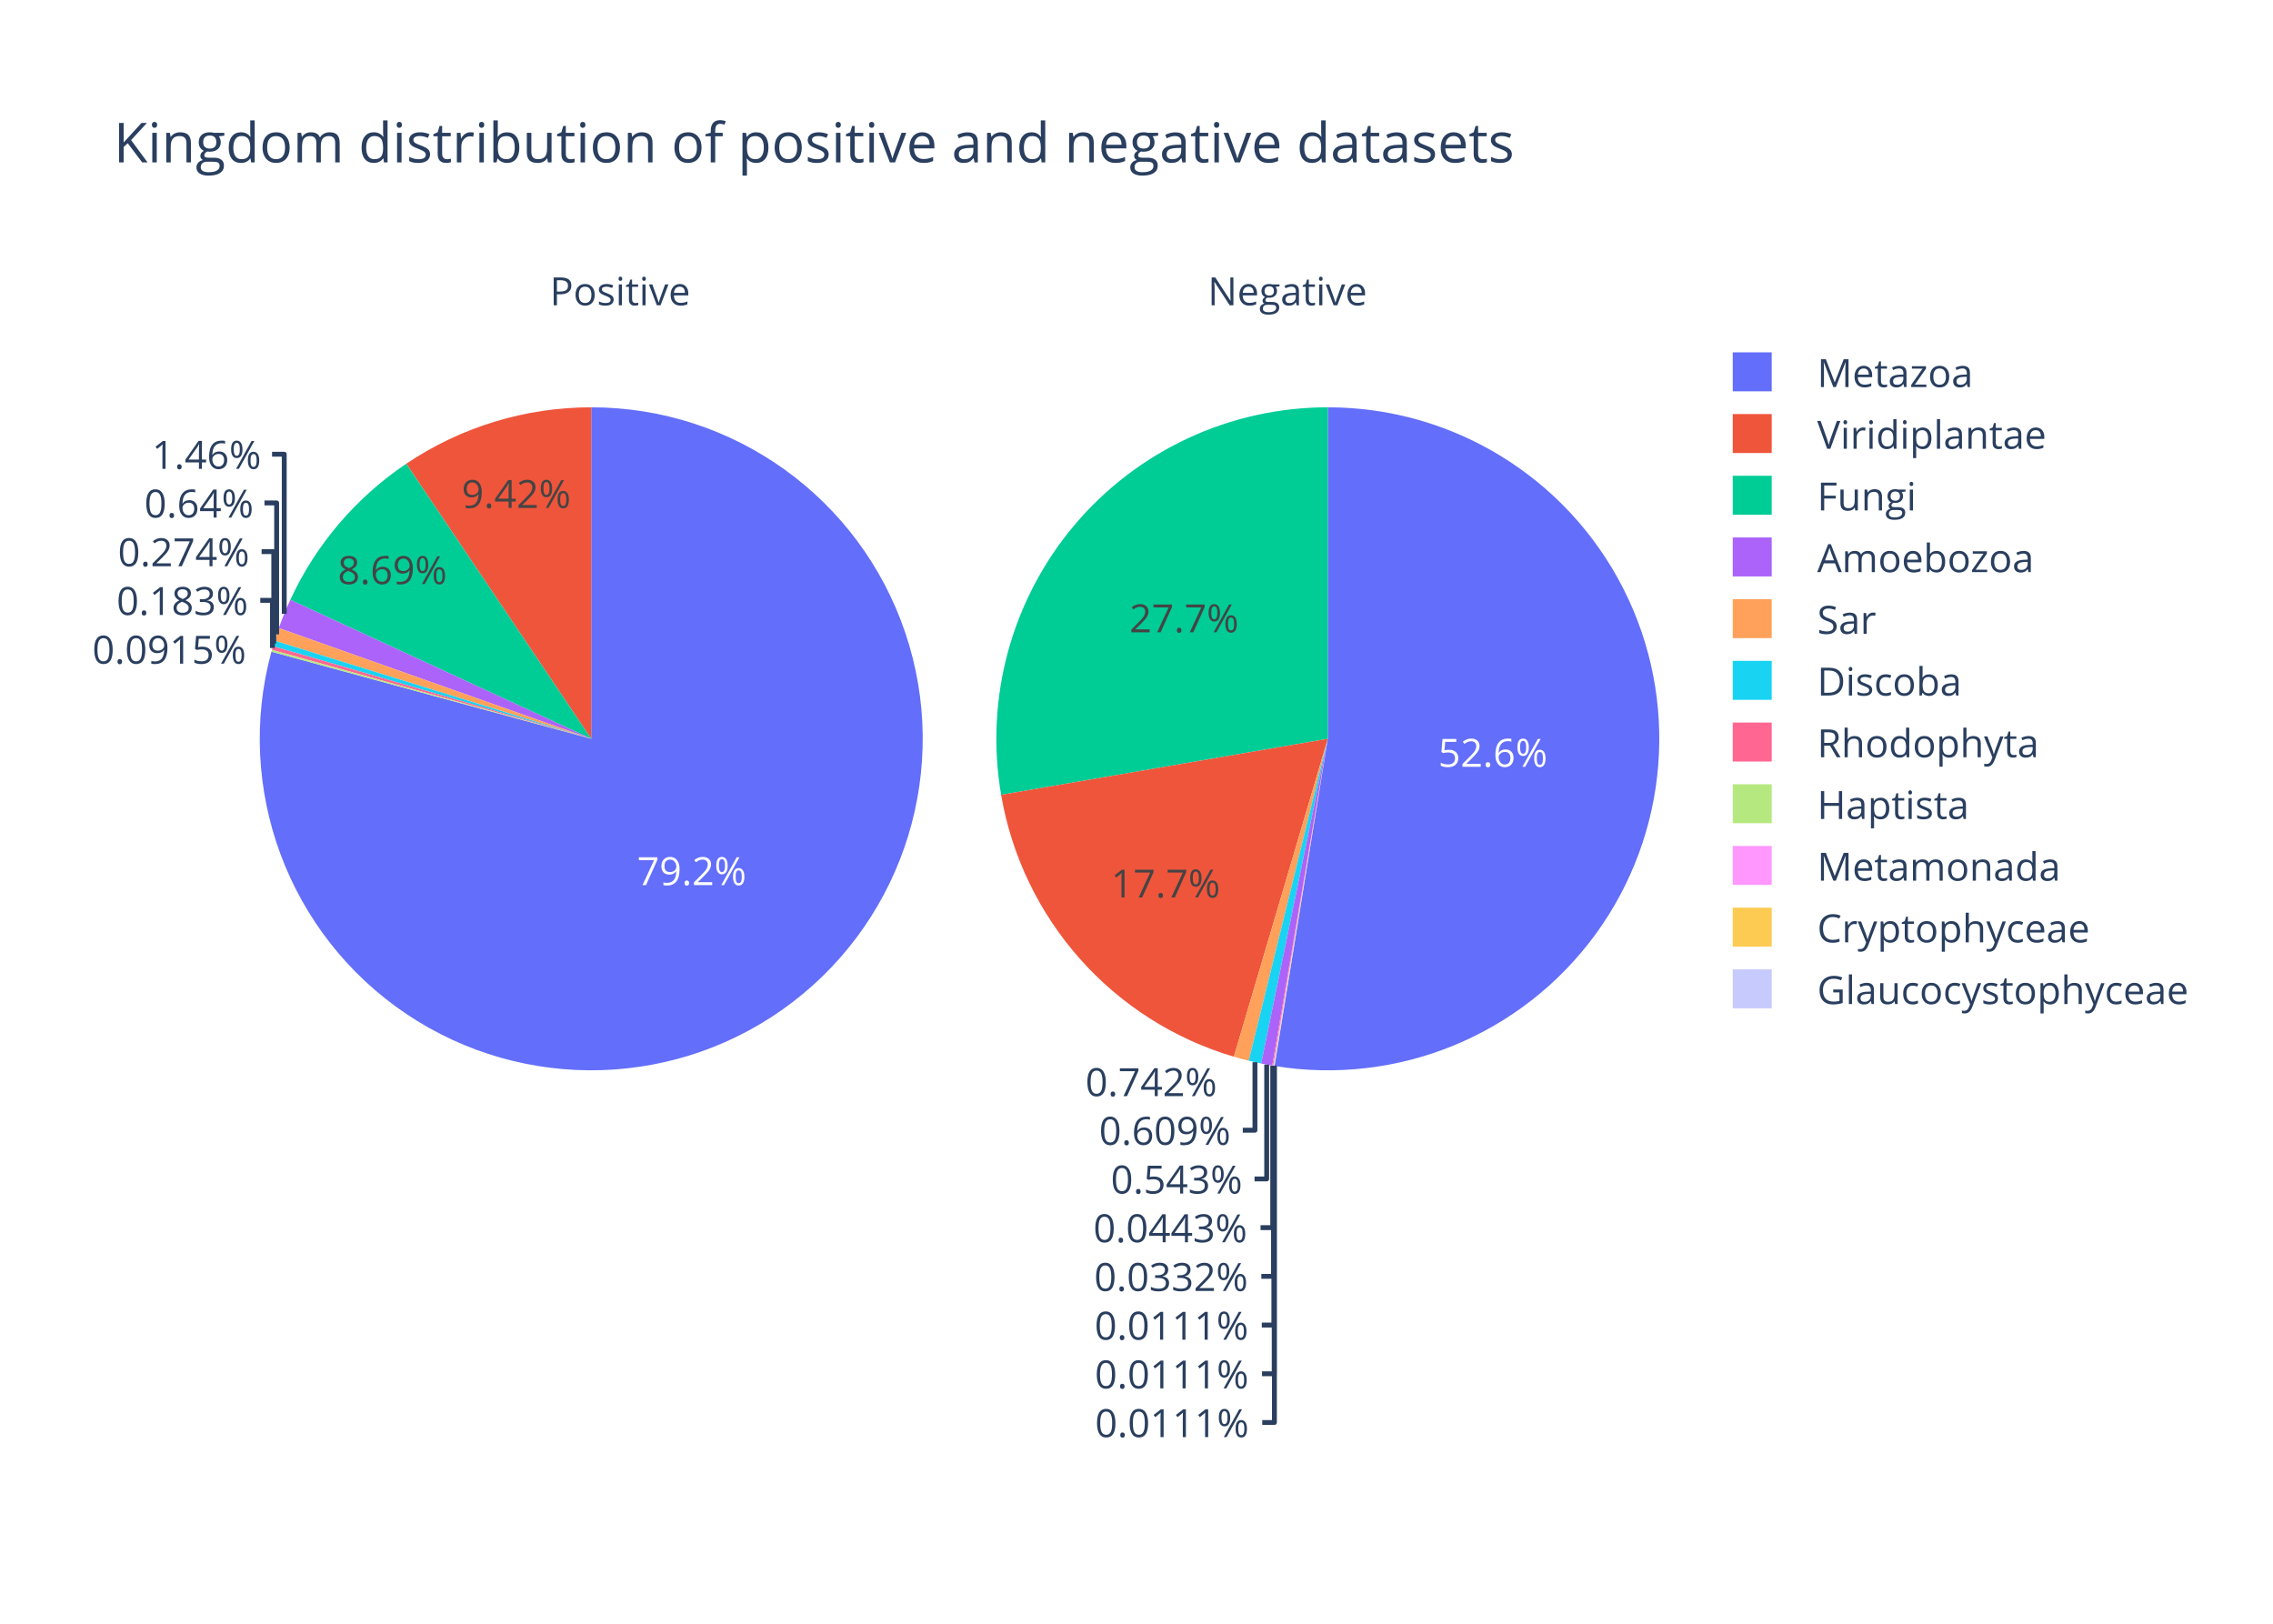
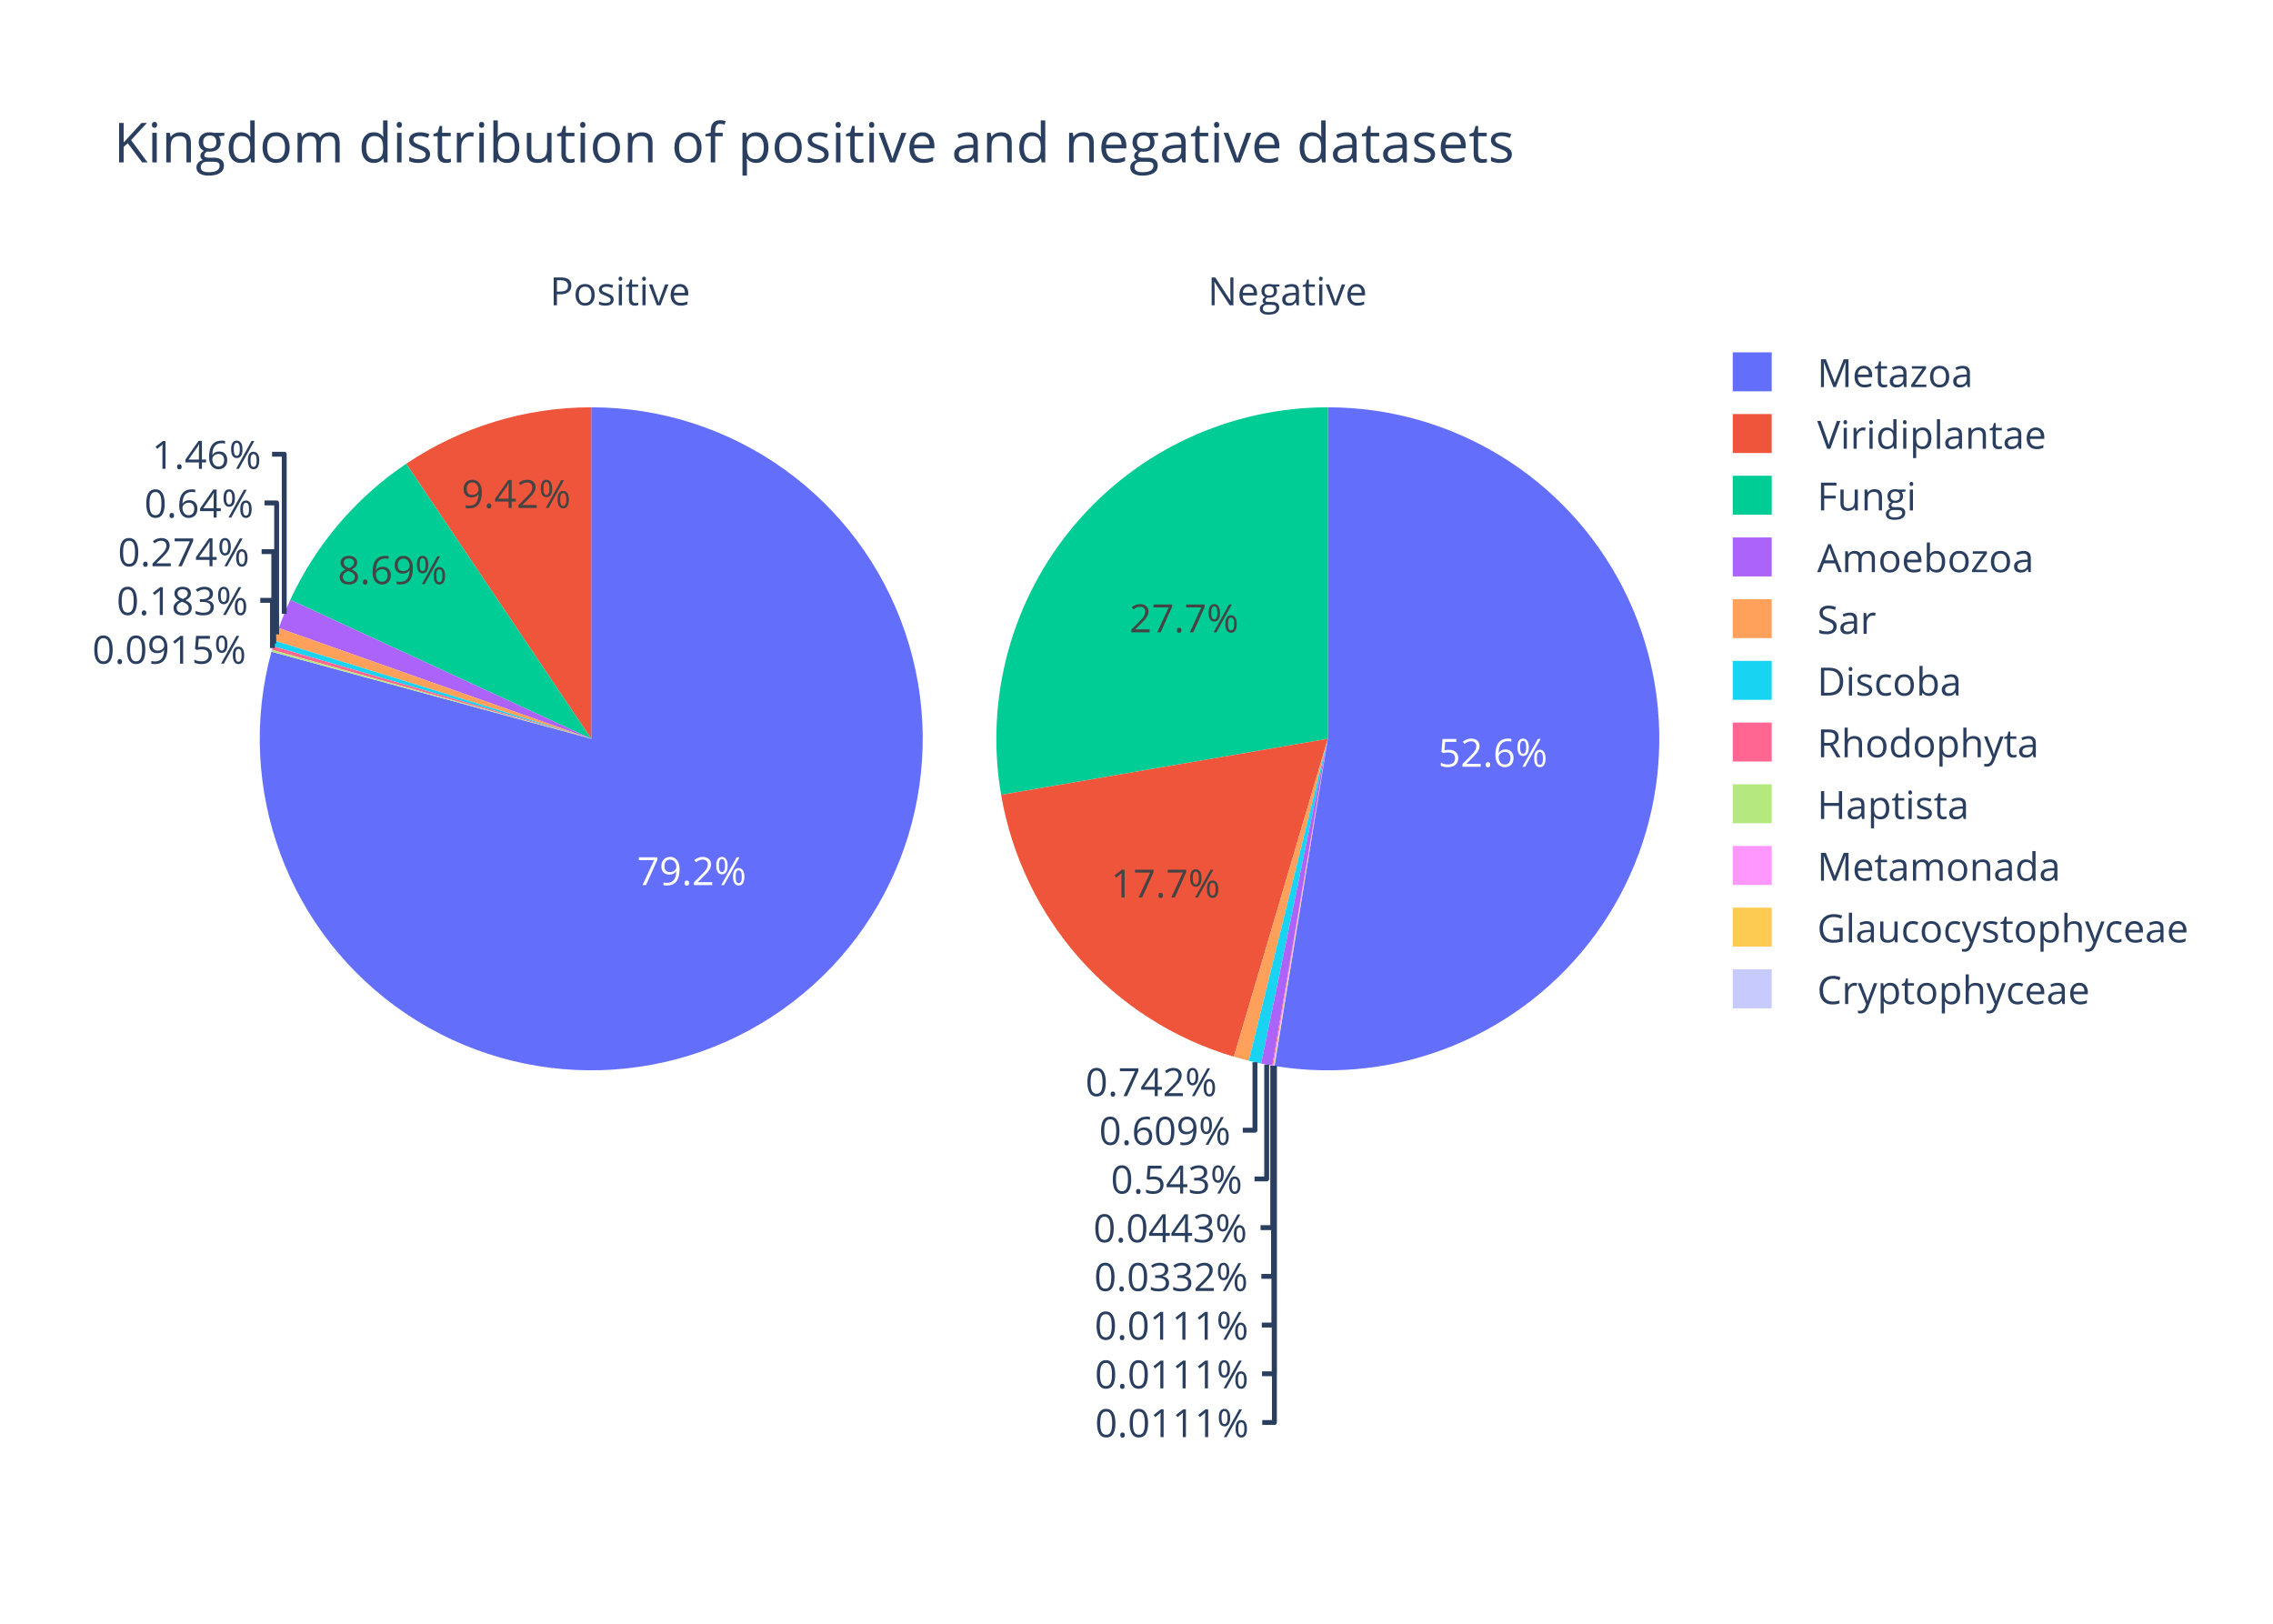
<svg xmlns="http://www.w3.org/2000/svg" class="main-svg" width="700" height="500" style="" viewBox="0 0 700 500">
  <rect x="0" y="0" width="700" height="500" style="fill: rgb(255, 255, 255); fill-opacity: 1;" />
-   <defs id="defs-cd1cb6">
+   <defs id="defs-fa8072">
    <g class="clips" />
    <g class="gradients" />
    <g class="patterns" />
  </defs>
  <g class="bglayer" />
  <g class="layer-below">
    <g class="imagelayer" />
    <g class="shapelayer" />
  </g>
  <g class="cartesianlayer" />
  <g class="polarlayer" />
  <g class="smithlayer" />
  <g class="ternarylayer" />
  <g class="geolayer" />
  <g class="funnelarealayer" />
  <g class="pielayer">
    <g class="trace" stroke-linejoin="round" style="opacity: 1;">
      <g class="slice">
        <path class="surface" d="M182.079,227.5l0,-102.079a102.079,102.079 0 1 1 -98.492,75.258Z" style="pointer-events: none; fill: rgb(99, 110, 250); fill-opacity: 1; stroke-width: 0; stroke: rgb(68, 68, 68); stroke-opacity: 1;" />
        <g class="slicetext">
          <text data-notex="1" class="slicetext" transform="translate(213.0273,272.5555)" text-anchor="middle" x="0" y="0" style="font-family: 'Open Sans', verdana, arial, sans-serif; font-size: 12px; fill: rgb(255, 255, 255); fill-opacity: 1; white-space: pre;">79.2%</text>
        </g>
      </g>
      <g class="slice">
        <path class="surface" d="M182.079,227.5l-56.971,-84.702a102.079,102.079 0 0 1 56.971,-17.377Z" style="pointer-events: none; fill: rgb(239, 85, 59); fill-opacity: 1; stroke-width: 0; stroke: rgb(68, 68, 68); stroke-opacity: 1;" />
        <g class="slicetext">
          <text data-notex="1" class="slicetext" transform="translate(158.984,156.4138)" text-anchor="middle" x="0" y="0" style="font-family: 'Open Sans', verdana, arial, sans-serif; font-size: 12px; fill: rgb(68, 68, 68); fill-opacity: 1; white-space: pre;">9.42%</text>
        </g>
      </g>
      <g class="slice">
        <path class="surface" d="M182.079,227.5l-92.676,-42.793a102.079,102.079 0 0 1 35.705,-41.909Z" style="pointer-events: none; fill: rgb(0, 204, 150); fill-opacity: 1; stroke-width: 0; stroke: rgb(68, 68, 68); stroke-opacity: 1;" />
        <g class="slicetext">
          <text data-notex="1" class="slicetext" transform="translate(120.8404,179.8607)" text-anchor="middle" x="0" y="0" style="font-family: 'Open Sans', verdana, arial, sans-serif; font-size: 12px; fill: rgb(68, 68, 68); fill-opacity: 1; white-space: pre;">8.69%</text>
        </g>
      </g>
      <g class="slice">
        <path class="surface" d="M182.079,227.5l-96.215,-34.1a102.079,102.079 0 0 1 3.539,-8.693Z" style="pointer-events: none; fill: rgb(171, 99, 250); fill-opacity: 1; stroke-width: 0; stroke: rgb(68, 68, 68); stroke-opacity: 1;" />
        <g class="slicetext">
          <text data-notex="1" class="slicetext" transform="translate(63.61745,144.367)" text-anchor="middle" x="0" y="0" style="font-family: 'Open Sans', verdana, arial, sans-serif; font-size: 12px; fill: rgb(42, 63, 95); fill-opacity: 1; white-space: pre;">1.46%</text>
        </g>
        <path class="textline" stroke-width="1.5" d="M87.533,189.013V139.867h-3.75" fill="none" style="stroke: rgb(42, 63, 95); stroke-opacity: 1;" />
      </g>
      <g class="slice">
        <path class="surface" d="M182.079,227.5l-97.509,-30.202a102.079,102.079 0 0 1 1.294,-3.898Z" style="pointer-events: none; fill: rgb(255, 161, 90); fill-opacity: 1; stroke-width: 0; stroke: rgb(68, 68, 68); stroke-opacity: 1;" />
        <g class="slicetext">
          <text data-notex="1" class="slicetext" transform="translate(61.28149,159.367)" text-anchor="middle" x="0" y="0" style="font-family: 'Open Sans', verdana, arial, sans-serif; font-size: 12px; fill: rgb(42, 63, 95); fill-opacity: 1; white-space: pre;">0.64%</text>
        </g>
        <path class="textline" stroke-width="1.5" d="M85.198,195.343V154.867h-3.75" fill="none" style="stroke: rgb(42, 63, 95); stroke-opacity: 1;" />
      </g>
      <g class="slice">
        <path class="surface" d="M182.079,227.5l-98.015,-28.516a102.079,102.079 0 0 1 0.506,-1.686Z" style="pointer-events: none; fill: rgb(25, 211, 243); fill-opacity: 1; stroke-width: 0; stroke: rgb(68, 68, 68); stroke-opacity: 1;" />
        <g class="slicetext">
          <text data-notex="1" class="slicetext" transform="translate(56.58093,174.367)" text-anchor="middle" x="0" y="0" style="font-family: 'Open Sans', verdana, arial, sans-serif; font-size: 12px; fill: rgb(42, 63, 95); fill-opacity: 1; white-space: pre;">0.274%</text>
        </g>
        <path class="textline" stroke-width="1.5" d="M84.313,198.14V169.867h-3.75" fill="none" style="stroke: rgb(42, 63, 95); stroke-opacity: 1;" />
      </g>
      <g class="slice">
        <path class="surface" d="M182.079,227.5l-98.336,-27.387a102.079,102.079 0 0 1 0.321,-1.129Z" style="pointer-events: none; fill: rgb(255, 102, 146); fill-opacity: 1; stroke-width: 0; stroke: rgb(68, 68, 68); stroke-opacity: 1;" />
        <g class="slicetext">
          <text data-notex="1" class="slicetext" transform="translate(56.1691,189.367)" text-anchor="middle" x="0" y="0" style="font-family: 'Open Sans', verdana, arial, sans-serif; font-size: 12px; fill: rgb(42, 63, 95); fill-opacity: 1; white-space: pre;">0.183%</text>
        </g>
        <path class="textline" stroke-width="1.5" d="M83.902,199.548V184.867h-3.75" fill="none" style="stroke: rgb(42, 63, 95); stroke-opacity: 1;" />
      </g>
      <g class="slice">
        <path class="surface" d="M182.079,227.5l-98.492,-26.821a102.079,102.079 0 0 1 0.156,-0.566Z" style="pointer-events: none; fill: rgb(182, 232, 128); fill-opacity: 1; stroke-width: 0; stroke: rgb(68, 68, 68); stroke-opacity: 1;" />
        <g class="slicetext">
          <text data-notex="1" class="slicetext" transform="translate(52.12314,204.367)" text-anchor="middle" x="0" y="0" style="font-family: 'Open Sans', verdana, arial, sans-serif; font-size: 12px; fill: rgb(42, 63, 95); fill-opacity: 1; white-space: pre;">0.0915%</text>
        </g>
      </g>
    </g>
    <g class="trace" stroke-linejoin="round" style="opacity: 1;">
      <g class="slice">
        <path class="surface" d="M408.921,227.5l0,-102.079a102.079,102.079 0 1 1 -16.411,202.83Z" style="pointer-events: none; fill: rgb(99, 110, 250); fill-opacity: 1; stroke-width: 0; stroke: rgb(68, 68, 68); stroke-opacity: 1;" />
        <g class="slicetext">
          <text data-notex="1" class="slicetext" transform="translate(459.7542,236.116)" text-anchor="middle" x="0" y="0" style="font-family: 'Open Sans', verdana, arial, sans-serif; font-size: 12px; fill: rgb(255, 255, 255); fill-opacity: 1; white-space: pre;">52.6%</text>
        </g>
      </g>
      <g class="slice">
        <path class="surface" d="M408.921,227.5l-100.611,17.251a102.079,102.079 0 0 1 100.611,-119.33Z" style="pointer-events: none; fill: rgb(0, 204, 150); fill-opacity: 1; stroke-width: 0; stroke: rgb(68, 68, 68); stroke-opacity: 1;" />
        <g class="slicetext">
          <text data-notex="1" class="slicetext" transform="translate(364.6527,194.7099)" text-anchor="middle" x="0" y="0" style="font-family: 'Open Sans', verdana, arial, sans-serif; font-size: 12px; fill: rgb(68, 68, 68); fill-opacity: 1; white-space: pre;">27.7%</text>
        </g>
      </g>
      <g class="slice">
        <path class="surface" d="M408.921,227.5l-28.939,97.891a102.079,102.079 0 0 1 -71.672,-80.64Z" style="pointer-events: none; fill: rgb(239, 85, 59); fill-opacity: 1; stroke-width: 0; stroke: rgb(68, 68, 68); stroke-opacity: 1;" />
        <g class="slicetext">
          <text data-notex="1" class="slicetext" transform="translate(358.9622,276.3675)" text-anchor="middle" x="0" y="0" style="font-family: 'Open Sans', verdana, arial, sans-serif; font-size: 12px; fill: rgb(68, 68, 68); fill-opacity: 1; white-space: pre;">17.7%</text>
        </g>
      </g>
      <g class="slice">
        <path class="surface" d="M408.921,227.5l-24.344,99.134a102.079,102.079 0 0 1 -4.594,-1.243Z" style="pointer-events: none; fill: rgb(255, 161, 90); fill-opacity: 1; stroke-width: 0; stroke: rgb(68, 68, 68); stroke-opacity: 1;" />
        <g class="slicetext">
          <text data-notex="1" class="slicetext" transform="translate(354.54,337.528)" text-anchor="middle" x="0" y="0" style="font-family: 'Open Sans', verdana, arial, sans-serif; font-size: 12px; fill: rgb(42, 63, 95); fill-opacity: 1; white-space: pre;">0.742%</text>
        </g>
      </g>
      <g class="slice">
        <path class="surface" d="M408.921,227.5l-20.533,99.993a102.079,102.079 0 0 1 -3.812,-0.859Z" style="pointer-events: none; fill: rgb(25, 211, 243); fill-opacity: 1; stroke-width: 0; stroke: rgb(68, 68, 68); stroke-opacity: 1;" />
        <g class="slicetext">
          <text data-notex="1" class="slicetext" transform="translate(358.7461,352.528)" text-anchor="middle" x="0" y="0" style="font-family: 'Open Sans', verdana, arial, sans-serif; font-size: 12px; fill: rgb(42, 63, 95); fill-opacity: 1; white-space: pre;">0.609%</text>
        </g>
        <path class="textline" stroke-width="1.5" d="M386.479,327.081V348.028h-3.75" fill="none" style="stroke: rgb(42, 63, 95); stroke-opacity: 1;" />
      </g>
      <g class="slice">
        <path class="surface" d="M408.921,227.5l-17.111,100.635a102.079,102.079 0 0 1 -3.421,-0.642Z" style="pointer-events: none; fill: rgb(171, 99, 250); fill-opacity: 1; stroke-width: 0; stroke: rgb(68, 68, 68); stroke-opacity: 1;" />
        <g class="slicetext">
          <text data-notex="1" class="slicetext" transform="translate(362.3639,367.528)" text-anchor="middle" x="0" y="0" style="font-family: 'Open Sans', verdana, arial, sans-serif; font-size: 12px; fill: rgb(42, 63, 95); fill-opacity: 1; white-space: pre;">0.543%</text>
        </g>
        <path class="textline" stroke-width="1.5" d="M390.096,327.828V363.028h-3.75" fill="none" style="stroke: rgb(42, 63, 95); stroke-opacity: 1;" />
      </g>
      <g class="slice">
        <path class="surface" d="M408.921,227.5l-16.831,100.682a102.079,102.079 0 0 1 -0.28,-0.047Z" style="pointer-events: none; fill: rgb(255, 102, 146); fill-opacity: 1; stroke-width: 0; stroke: rgb(68, 68, 68); stroke-opacity: 1;" />
        <g class="slicetext">
          <text data-notex="1" class="slicetext" transform="translate(360.4088,382.528)" text-anchor="middle" x="0" y="0" style="font-family: 'Open Sans', verdana, arial, sans-serif; font-size: 12px; fill: rgb(42, 63, 95); fill-opacity: 1; white-space: pre;">0.0443%</text>
        </g>
        <path class="textline" stroke-width="1.5" d="M391.95,328.158V378.028h-3.75" fill="none" style="stroke: rgb(42, 63, 95); stroke-opacity: 1;" />
      </g>
      <g class="slice">
        <path class="surface" d="M408.921,227.5l-16.621,100.717a102.079,102.079 0 0 1 -0.21,-0.035Z" style="pointer-events: none; fill: rgb(255, 151, 255); fill-opacity: 1; stroke-width: 0; stroke: rgb(68, 68, 68); stroke-opacity: 1;" />
        <g class="slicetext">
          <text data-notex="1" class="slicetext" transform="translate(360.654,397.528)" text-anchor="middle" x="0" y="0" style="font-family: 'Open Sans', verdana, arial, sans-serif; font-size: 12px; fill: rgb(42, 63, 95); fill-opacity: 1; white-space: pre;">0.0332%</text>
        </g>
        <path class="textline" stroke-width="1.5" d="M392.195,328.199V393.028h-3.75" fill="none" style="stroke: rgb(42, 63, 95); stroke-opacity: 1;" />
      </g>
      <g class="slice">
        <path class="surface" d="M408.921,227.5l-16.551,100.728a102.079,102.079 0 0 1 -0.07,-0.012Z" style="pointer-events: none; fill: rgb(254, 203, 82); fill-opacity: 1; stroke-width: 0; stroke: rgb(68, 68, 68); stroke-opacity: 1;" />
        <g class="slicetext">
          <text data-notex="1" class="slicetext" transform="translate(360.7942,412.528)" text-anchor="middle" x="0" y="0" style="font-family: 'Open Sans', verdana, arial, sans-serif; font-size: 12px; fill: rgb(42, 63, 95); fill-opacity: 1; white-space: pre;">0.0111%</text>
        </g>
        <path class="textline" stroke-width="1.5" d="M392.335,328.222V408.028h-3.75" fill="none" style="stroke: rgb(42, 63, 95); stroke-opacity: 1;" />
      </g>
      <g class="slice">
-         <path class="surface" d="M408.921,227.5l-16.481,100.74a102.079,102.079 0 0 1 -0.07,-0.011Z" style="pointer-events: none; fill: rgb(182, 232, 128); fill-opacity: 1; stroke-width: 0; stroke: rgb(68, 68, 68); stroke-opacity: 1;" />
+         <path class="surface" d="M408.921,227.5l-16.481,100.74a102.079,102.079 0 0 1 -0.07,-0.011Z" style="pointer-events: none; fill: rgb(198, 202, 253); fill-opacity: 1; stroke-width: 0; stroke: rgb(68, 68, 68); stroke-opacity: 1;" />
        <g class="slicetext">
          <text data-notex="1" class="slicetext" transform="translate(360.8643,427.528)" text-anchor="middle" x="0" y="0" style="font-family: 'Open Sans', verdana, arial, sans-serif; font-size: 12px; fill: rgb(42, 63, 95); fill-opacity: 1; white-space: pre;">0.0111%</text>
        </g>
        <path class="textline" stroke-width="1.5" d="M392.405,328.234V423.028h-3.75" fill="none" style="stroke: rgb(42, 63, 95); stroke-opacity: 1;" />
      </g>
      <g class="slice">
-         <path class="surface" d="M408.921,227.5l-16.411,100.751a102.079,102.079 0 0 1 -0.07,-0.011Z" style="pointer-events: none; fill: rgb(198, 202, 253); fill-opacity: 1; stroke-width: 0; stroke: rgb(68, 68, 68); stroke-opacity: 1;" />
+         <path class="surface" d="M408.921,227.5l-16.411,100.751a102.079,102.079 0 0 1 -0.07,-0.011Z" style="pointer-events: none; fill: rgb(182, 232, 128); fill-opacity: 1; stroke-width: 0; stroke: rgb(68, 68, 68); stroke-opacity: 1;" />
        <g class="slicetext">
          <text data-notex="1" class="slicetext" transform="translate(360.9344,442.528)" text-anchor="middle" x="0" y="0" style="font-family: 'Open Sans', verdana, arial, sans-serif; font-size: 12px; fill: rgb(42, 63, 95); fill-opacity: 1; white-space: pre;">0.0111%</text>
        </g>
        <path class="textline" stroke-width="1.5" d="M392.475,328.245V438.028h-3.75" fill="none" style="stroke: rgb(42, 63, 95); stroke-opacity: 1;" />
      </g>
    </g>
  </g>
  <g class="iciclelayer" />
  <g class="treemaplayer" />
  <g class="sunburstlayer" />
  <g class="glimages" />
-   <defs id="topdefs-cd1cb6">
+   <defs id="topdefs-fa8072">
    <g class="clips" />
-     <clipPath id="legendcd1cb6">
+     <clipPath id="legendfa8072">
      <rect width="168" height="219" x="0" y="0" />
    </clipPath>
  </defs>
  <g class="layer-above">
    <g class="imagelayer" />
    <g class="shapelayer" />
  </g>
  <g class="infolayer">
    <g class="legend" pointer-events="all" transform="translate(519.62,100)">
      <rect class="bg" shape-rendering="crispEdges" style="stroke: rgb(68, 68, 68); stroke-opacity: 1; fill: rgb(255, 255, 255); fill-opacity: 1; stroke-width: 0px;" width="168" height="219" x="0" y="0" />
-       <g class="scrollbox" transform="" clip-path="url(#legendcd1cb6)">
+       <g class="scrollbox" transform="" clip-path="url(#legendfa8072)">
        <g class="groups">
          <g class="traces" transform="translate(0,14.5)" style="opacity: 1;">
            <text class="legendtext" text-anchor="start" x="40" y="4.68" style="font-family: 'Open Sans', verdana, arial, sans-serif; font-size: 12px; fill: rgb(42, 63, 95); fill-opacity: 1; white-space: pre;">Metazoa</text>
            <g class="layers" style="opacity: 1;">
              <g class="legendfill" />
              <g class="legendlines" />
              <g class="legendsymbols">
                <g class="legendpoints">
                  <path class="legendpie" d="M6,6H-6V-6H6Z" transform="translate(20,0)" style="fill: rgb(99, 110, 250); fill-opacity: 1; stroke-width: 0; stroke: rgb(68, 68, 68); stroke-opacity: 1;" />
                </g>
              </g>
            </g>
            <rect class="legendtoggle" x="0" y="-9.5" width="162.266" height="19" style="fill: rgb(0, 0, 0); fill-opacity: 0;" />
          </g>
          <g class="traces" transform="translate(0,33.5)" style="opacity: 1;">
            <text class="legendtext" text-anchor="start" x="40" y="4.68" style="font-family: 'Open Sans', verdana, arial, sans-serif; font-size: 12px; fill: rgb(42, 63, 95); fill-opacity: 1; white-space: pre;">Viridiplantae</text>
            <g class="layers" style="opacity: 1;">
              <g class="legendfill" />
              <g class="legendlines" />
              <g class="legendsymbols">
                <g class="legendpoints">
                  <path class="legendpie" d="M6,6H-6V-6H6Z" transform="translate(20,0)" style="fill: rgb(239, 85, 59); fill-opacity: 1; stroke-width: 0; stroke: rgb(68, 68, 68); stroke-opacity: 1;" />
                </g>
              </g>
            </g>
            <rect class="legendtoggle" x="0" y="-9.5" width="162.266" height="19" style="fill: rgb(0, 0, 0); fill-opacity: 0;" />
          </g>
          <g class="traces" transform="translate(0,52.5)" style="opacity: 1;">
            <text class="legendtext" text-anchor="start" x="40" y="4.68" style="font-family: 'Open Sans', verdana, arial, sans-serif; font-size: 12px; fill: rgb(42, 63, 95); fill-opacity: 1; white-space: pre;">Fungi</text>
            <g class="layers" style="opacity: 1;">
              <g class="legendfill" />
              <g class="legendlines" />
              <g class="legendsymbols">
                <g class="legendpoints">
                  <path class="legendpie" d="M6,6H-6V-6H6Z" transform="translate(20,0)" style="fill: rgb(0, 204, 150); fill-opacity: 1; stroke-width: 0; stroke: rgb(68, 68, 68); stroke-opacity: 1;" />
                </g>
              </g>
            </g>
            <rect class="legendtoggle" x="0" y="-9.5" width="162.266" height="19" style="fill: rgb(0, 0, 0); fill-opacity: 0;" />
          </g>
          <g class="traces" transform="translate(0,71.5)" style="opacity: 1;">
            <text class="legendtext" text-anchor="start" x="40" y="4.68" style="font-family: 'Open Sans', verdana, arial, sans-serif; font-size: 12px; fill: rgb(42, 63, 95); fill-opacity: 1; white-space: pre;">Amoebozoa</text>
            <g class="layers" style="opacity: 1;">
              <g class="legendfill" />
              <g class="legendlines" />
              <g class="legendsymbols">
                <g class="legendpoints">
                  <path class="legendpie" d="M6,6H-6V-6H6Z" transform="translate(20,0)" style="fill: rgb(171, 99, 250); fill-opacity: 1; stroke-width: 0; stroke: rgb(68, 68, 68); stroke-opacity: 1;" />
                </g>
              </g>
            </g>
            <rect class="legendtoggle" x="0" y="-9.5" width="162.266" height="19" style="fill: rgb(0, 0, 0); fill-opacity: 0;" />
          </g>
          <g class="traces" transform="translate(0,90.5)" style="opacity: 1;">
            <text class="legendtext" text-anchor="start" x="40" y="4.68" style="font-family: 'Open Sans', verdana, arial, sans-serif; font-size: 12px; fill: rgb(42, 63, 95); fill-opacity: 1; white-space: pre;">Sar</text>
            <g class="layers" style="opacity: 1;">
              <g class="legendfill" />
              <g class="legendlines" />
              <g class="legendsymbols">
                <g class="legendpoints">
                  <path class="legendpie" d="M6,6H-6V-6H6Z" transform="translate(20,0)" style="fill: rgb(255, 161, 90); fill-opacity: 1; stroke-width: 0; stroke: rgb(68, 68, 68); stroke-opacity: 1;" />
                </g>
              </g>
            </g>
            <rect class="legendtoggle" x="0" y="-9.5" width="162.266" height="19" style="fill: rgb(0, 0, 0); fill-opacity: 0;" />
          </g>
          <g class="traces" transform="translate(0,109.5)" style="opacity: 1;">
            <text class="legendtext" text-anchor="start" x="40" y="4.68" style="font-family: 'Open Sans', verdana, arial, sans-serif; font-size: 12px; fill: rgb(42, 63, 95); fill-opacity: 1; white-space: pre;">Discoba</text>
            <g class="layers" style="opacity: 1;">
              <g class="legendfill" />
              <g class="legendlines" />
              <g class="legendsymbols">
                <g class="legendpoints">
                  <path class="legendpie" d="M6,6H-6V-6H6Z" transform="translate(20,0)" style="fill: rgb(25, 211, 243); fill-opacity: 1; stroke-width: 0; stroke: rgb(68, 68, 68); stroke-opacity: 1;" />
                </g>
              </g>
            </g>
            <rect class="legendtoggle" x="0" y="-9.5" width="162.266" height="19" style="fill: rgb(0, 0, 0); fill-opacity: 0;" />
          </g>
          <g class="traces" transform="translate(0,128.5)" style="opacity: 1;">
            <text class="legendtext" text-anchor="start" x="40" y="4.68" style="font-family: 'Open Sans', verdana, arial, sans-serif; font-size: 12px; fill: rgb(42, 63, 95); fill-opacity: 1; white-space: pre;">Rhodophyta</text>
            <g class="layers" style="opacity: 1;">
              <g class="legendfill" />
              <g class="legendlines" />
              <g class="legendsymbols">
                <g class="legendpoints">
                  <path class="legendpie" d="M6,6H-6V-6H6Z" transform="translate(20,0)" style="fill: rgb(255, 102, 146); fill-opacity: 1; stroke-width: 0; stroke: rgb(68, 68, 68); stroke-opacity: 1;" />
                </g>
              </g>
            </g>
            <rect class="legendtoggle" x="0" y="-9.5" width="162.266" height="19" style="fill: rgb(0, 0, 0); fill-opacity: 0;" />
          </g>
          <g class="traces" transform="translate(0,147.5)" style="opacity: 1;">
            <text class="legendtext" text-anchor="start" x="40" y="4.68" style="font-family: 'Open Sans', verdana, arial, sans-serif; font-size: 12px; fill: rgb(42, 63, 95); fill-opacity: 1; white-space: pre;">Haptista</text>
            <g class="layers" style="opacity: 1;">
              <g class="legendfill" />
              <g class="legendlines" />
              <g class="legendsymbols">
                <g class="legendpoints">
                  <path class="legendpie" d="M6,6H-6V-6H6Z" transform="translate(20,0)" style="fill: rgb(182, 232, 128); fill-opacity: 1; stroke-width: 0; stroke: rgb(68, 68, 68); stroke-opacity: 1;" />
                </g>
              </g>
            </g>
            <rect class="legendtoggle" x="0" y="-9.5" width="162.266" height="19" style="fill: rgb(0, 0, 0); fill-opacity: 0;" />
          </g>
          <g class="traces" transform="translate(0,166.5)" style="opacity: 1;">
            <text class="legendtext" text-anchor="start" x="40" y="4.68" style="font-family: 'Open Sans', verdana, arial, sans-serif; font-size: 12px; fill: rgb(42, 63, 95); fill-opacity: 1; white-space: pre;">Metamonada</text>
            <g class="layers" style="opacity: 1;">
              <g class="legendfill" />
              <g class="legendlines" />
              <g class="legendsymbols">
                <g class="legendpoints">
                  <path class="legendpie" d="M6,6H-6V-6H6Z" transform="translate(20,0)" style="fill: rgb(255, 151, 255); fill-opacity: 1; stroke-width: 0; stroke: rgb(68, 68, 68); stroke-opacity: 1;" />
                </g>
              </g>
            </g>
            <rect class="legendtoggle" x="0" y="-9.5" width="162.266" height="19" style="fill: rgb(0, 0, 0); fill-opacity: 0;" />
          </g>
          <g class="traces" transform="translate(0,185.5)" style="opacity: 1;">
+             <text class="legendtext" text-anchor="start" x="40" y="4.68" style="font-family: 'Open Sans', verdana, arial, sans-serif; font-size: 12px; fill: rgb(42, 63, 95); fill-opacity: 1; white-space: pre;">Glaucocystophyceae</text>
+             <g class="layers" style="opacity: 1;">
+               <g class="legendfill" />
+               <g class="legendlines" />
+               <g class="legendsymbols">
+                 <g class="legendpoints">
+                   <path class="legendpie" d="M6,6H-6V-6H6Z" transform="translate(20,0)" style="fill: rgb(254, 203, 82); fill-opacity: 1; stroke-width: 0; stroke: rgb(68, 68, 68); stroke-opacity: 1;" />
+                 </g>
+               </g>
+             </g>
+             <rect class="legendtoggle" x="0" y="-9.5" width="162.266" height="19" style="fill: rgb(0, 0, 0); fill-opacity: 0;" />
+           </g>
+           <g class="traces" transform="translate(0,204.5)" style="opacity: 1;">
            <text class="legendtext" text-anchor="start" x="40" y="4.68" style="font-family: 'Open Sans', verdana, arial, sans-serif; font-size: 12px; fill: rgb(42, 63, 95); fill-opacity: 1; white-space: pre;">Cryptophyceae</text>
-             <g class="layers" style="opacity: 1;">
-               <g class="legendfill" />
-               <g class="legendlines" />
-               <g class="legendsymbols">
-                 <g class="legendpoints">
-                   <path class="legendpie" d="M6,6H-6V-6H6Z" transform="translate(20,0)" style="fill: rgb(254, 203, 82); fill-opacity: 1; stroke-width: 0; stroke: rgb(68, 68, 68); stroke-opacity: 1;" />
-                 </g>
-               </g>
-             </g>
-             <rect class="legendtoggle" x="0" y="-9.5" width="162.266" height="19" style="fill: rgb(0, 0, 0); fill-opacity: 0;" />
-           </g>
-           <g class="traces" transform="translate(0,204.5)" style="opacity: 1;">
-             <text class="legendtext" text-anchor="start" x="40" y="4.68" style="font-family: 'Open Sans', verdana, arial, sans-serif; font-size: 12px; fill: rgb(42, 63, 95); fill-opacity: 1; white-space: pre;">Glaucocystophyceae</text>
            <g class="layers" style="opacity: 1;">
              <g class="legendfill" />
              <g class="legendlines" />
              <g class="legendsymbols">
                <g class="legendpoints">
                  <path class="legendpie" d="M6,6H-6V-6H6Z" transform="translate(20,0)" style="fill: rgb(198, 202, 253); fill-opacity: 1; stroke-width: 0; stroke: rgb(68, 68, 68); stroke-opacity: 1;" />
                </g>
              </g>
            </g>
            <rect class="legendtoggle" x="0" y="-9.5" width="162.266" height="19" style="fill: rgb(0, 0, 0); fill-opacity: 0;" />
          </g>
        </g>
      </g>
      <rect class="scrollbar" rx="20" ry="3" width="0" height="0" style="fill: rgb(128, 139, 164); fill-opacity: 1;" x="0" y="0" />
    </g>
    <g class="g-gtitle">
      <text class="gtitle" x="35" y="50" text-anchor="start" dy="0em" style="opacity: 1; font-family: 'Open Sans', verdana, arial, sans-serif; font-size: 17px; fill: rgb(42, 63, 95); fill-opacity: 1; white-space: pre;">Kingdom distribution of positive and negative datasets</text>
    </g>
    <g class="annotation" data-index="0" style="opacity: 1;">
      <g class="annotation-text-g" transform="rotate(0,191.2,89.1)">
        <g class="cursor-pointer" transform="translate(166,80)">
          <rect class="bg" x="0.5" y="0.5" width="49" height="18" style="stroke-width: 1px; stroke: rgb(0, 0, 0); stroke-opacity: 0; fill: rgb(0, 0, 0); fill-opacity: 0;" />
          <text class="annotation-text" text-anchor="middle" x="24.969" y="14" style="font-family: 'Open Sans', verdana, arial, sans-serif; font-size: 12px; fill: rgb(42, 63, 95); fill-opacity: 1; white-space: pre;">Positive</text>
        </g>
      </g>
    </g>
    <g class="annotation" data-index="1" style="opacity: 1;">
      <g class="annotation-text-g" transform="rotate(0,396.3,89.1)">
        <g class="cursor-pointer" transform="translate(368,80)">
          <rect class="bg" x="0.5" y="0.5" width="56" height="18" style="stroke-width: 1px; stroke: rgb(0, 0, 0); stroke-opacity: 0; fill: rgb(0, 0, 0); fill-opacity: 0;" />
          <text class="annotation-text" text-anchor="middle" x="28.492" y="14" style="font-family: 'Open Sans', verdana, arial, sans-serif; font-size: 12px; fill: rgb(42, 63, 95); fill-opacity: 1; white-space: pre;">Negative</text>
        </g>
      </g>
    </g>
  </g>
</svg>
